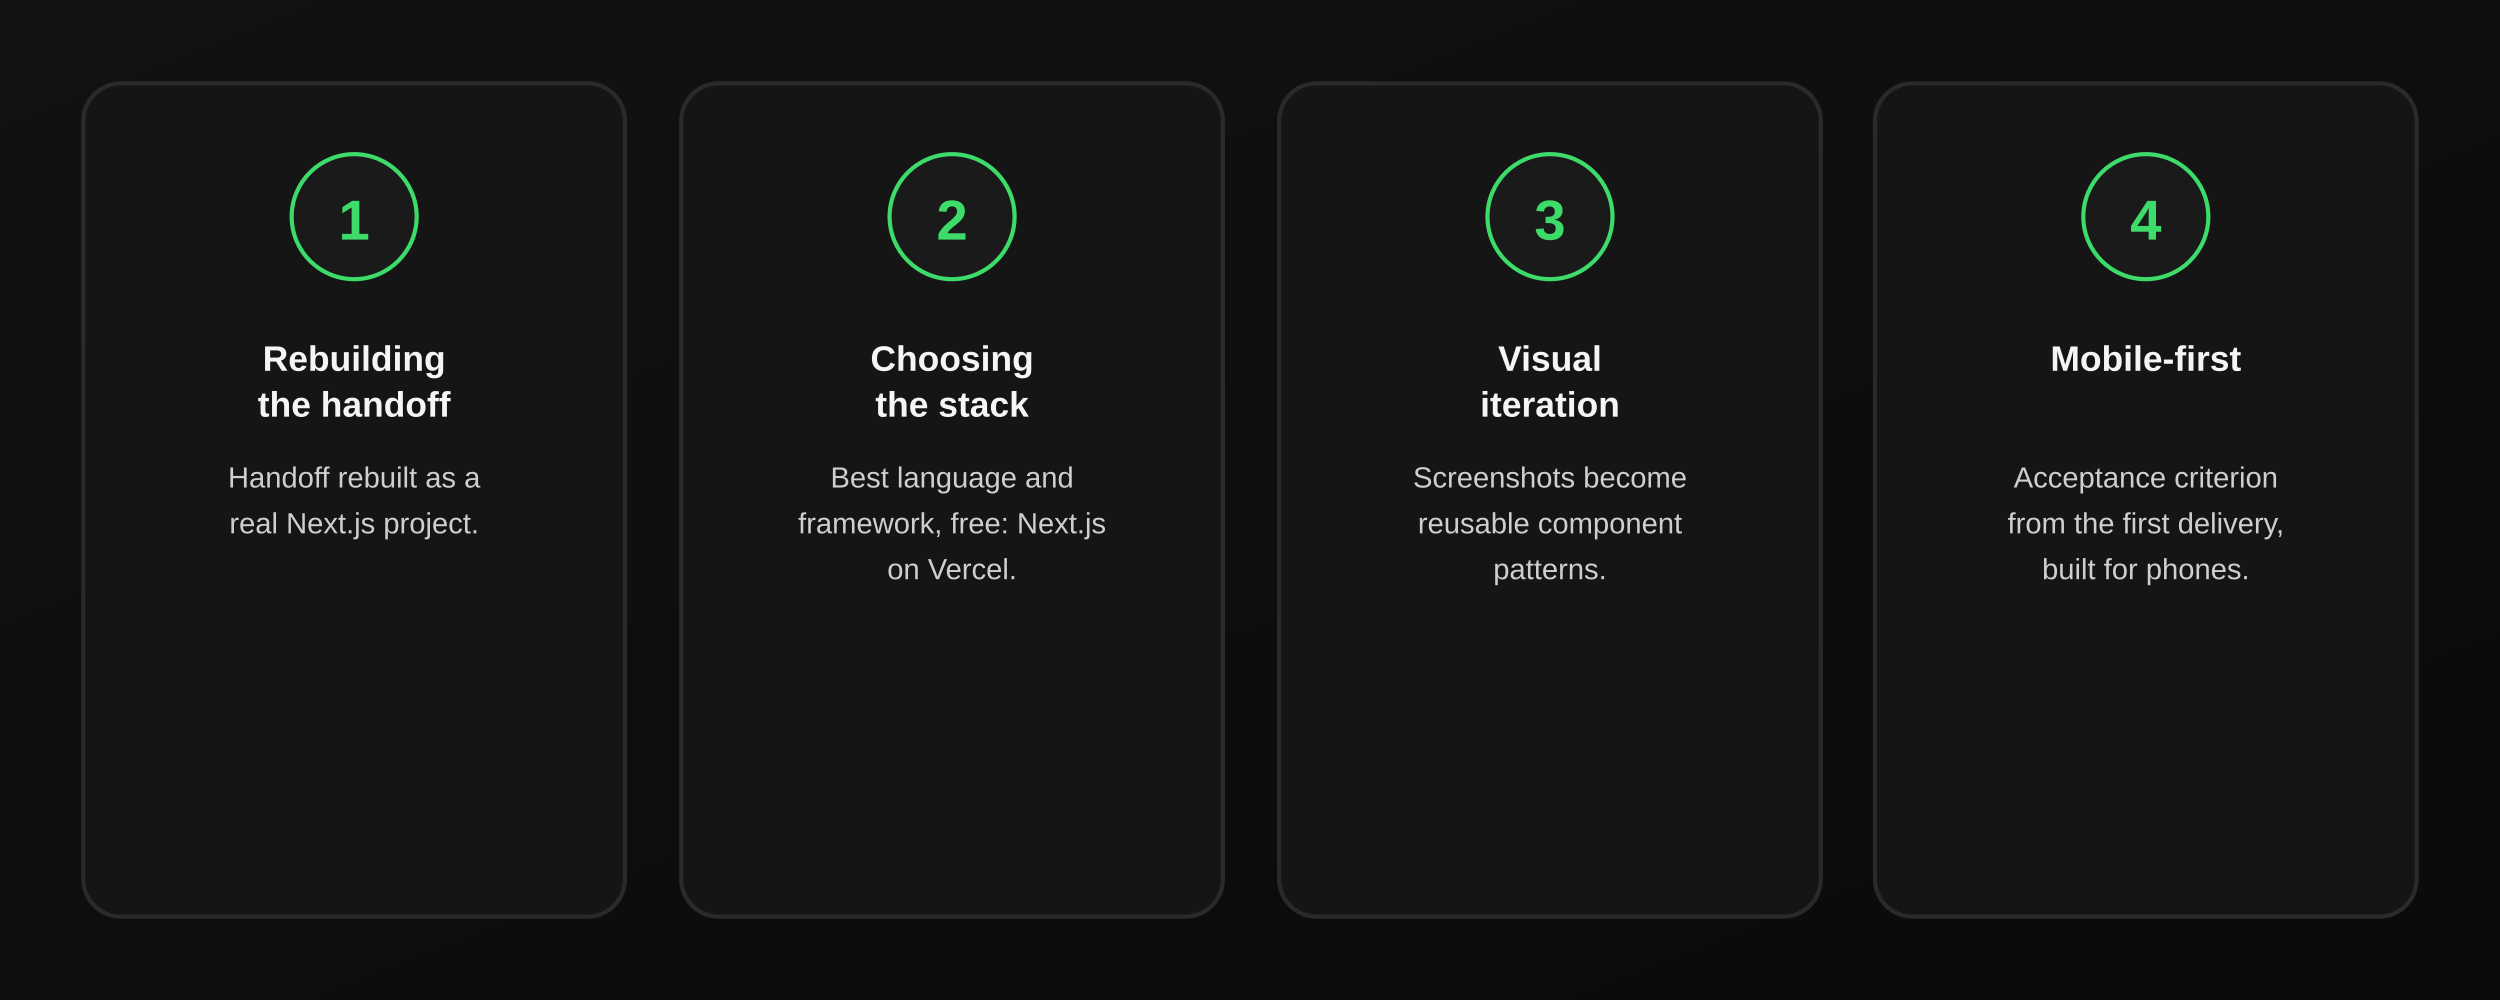
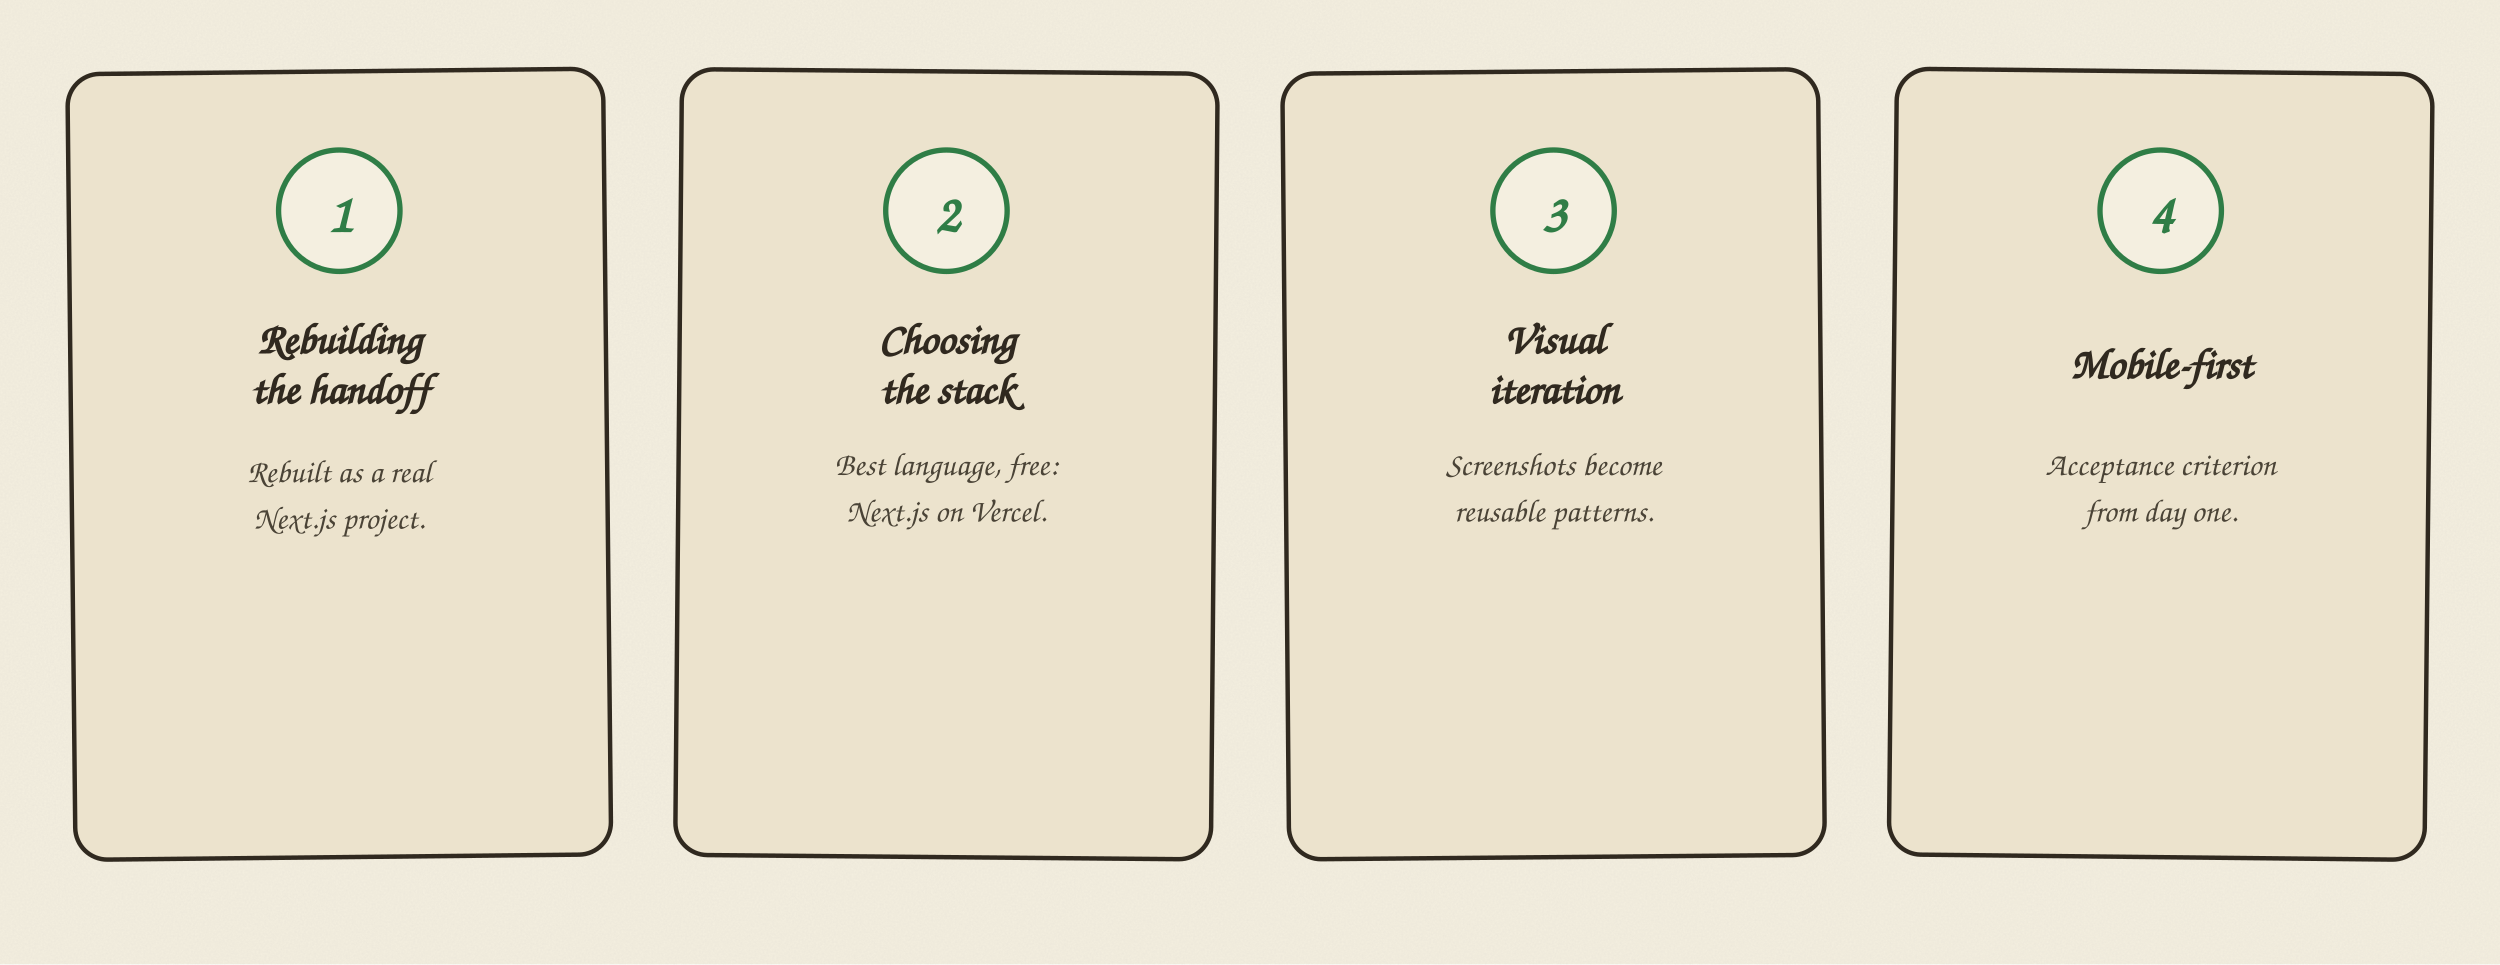
- <svg xmlns="http://www.w3.org/2000/svg" viewBox="0 0 1200 480">
+ <svg xmlns="http://www.w3.org/2000/svg" viewBox="0 0 1400 540">
  <defs>
-     <linearGradient id="bgStepsEn" x1="0" y1="0" x2="1" y2="1">
-       <stop offset="0%" stop-color="#121212" />
-       <stop offset="100%" stop-color="#0a0a0a" />
-     </linearGradient>
+     <filter id="paperNoisePsEn" x="-5%" y="-5%" width="110%" height="110%">
+       <feTurbulence type="fractalNoise" baseFrequency="0.9" numOctaves="2" result="noise" />
+       <feColorMatrix in="noise" type="matrix" values="0 0 0 0 0  0 0 0 0 0  0 0 0 0 0  0 0 0 0.03 0" />
+     </filter>
  </defs>
-   <rect width="1200" height="480" fill="url(#bgStepsEn)" />
-   <g font-family="Arial, sans-serif">
-     <rect x="40" y="40" width="260" height="400" rx="18" fill="#151515" stroke="#2a2a2a" stroke-width="2" />
-     <circle cx="170" cy="104" r="30" fill="#1a1a1a" stroke="#3ddc6a" stroke-width="2" />
-     <text x="170" y="115" text-anchor="middle" fill="#3ddc6a" font-size="27" font-weight="700">1</text>
-     <text x="170" y="178" text-anchor="middle" fill="#f5f5f5" font-size="17" font-weight="700">Rebuilding</text>
-     <text x="170" y="200" text-anchor="middle" fill="#f5f5f5" font-size="17" font-weight="700">the handoff</text>
-     <text x="170" y="234" text-anchor="middle" fill="#cfcfcf" font-size="14">Handoff rebuilt as a</text>
-     <text x="170" y="256" text-anchor="middle" fill="#cfcfcf" font-size="14">real Next.js project.</text>
-     <rect x="327" y="40" width="260" height="400" rx="18" fill="#151515" stroke="#2a2a2a" stroke-width="2" />
-     <circle cx="457" cy="104" r="30" fill="#1a1a1a" stroke="#3ddc6a" stroke-width="2" />
-     <text x="457" y="115" text-anchor="middle" fill="#3ddc6a" font-size="27" font-weight="700">2</text>
-     <text x="457" y="178" text-anchor="middle" fill="#f5f5f5" font-size="17" font-weight="700">Choosing</text>
-     <text x="457" y="200" text-anchor="middle" fill="#f5f5f5" font-size="17" font-weight="700">the stack</text>
-     <text x="457" y="234" text-anchor="middle" fill="#cfcfcf" font-size="14">Best language and</text>
-     <text x="457" y="256" text-anchor="middle" fill="#cfcfcf" font-size="14">framework, free: Next.js</text>
-     <text x="457" y="278" text-anchor="middle" fill="#cfcfcf" font-size="14">on Vercel.</text>
-     <rect x="614" y="40" width="260" height="400" rx="18" fill="#151515" stroke="#2a2a2a" stroke-width="2" />
-     <circle cx="744" cy="104" r="30" fill="#1a1a1a" stroke="#3ddc6a" stroke-width="2" />
-     <text x="744" y="115" text-anchor="middle" fill="#3ddc6a" font-size="27" font-weight="700">3</text>
-     <text x="744" y="178" text-anchor="middle" fill="#f5f5f5" font-size="17" font-weight="700">Visual</text>
-     <text x="744" y="200" text-anchor="middle" fill="#f5f5f5" font-size="17" font-weight="700">iteration</text>
-     <text x="744" y="234" text-anchor="middle" fill="#cfcfcf" font-size="14">Screenshots become</text>
-     <text x="744" y="256" text-anchor="middle" fill="#cfcfcf" font-size="14">reusable component</text>
-     <text x="744" y="278" text-anchor="middle" fill="#cfcfcf" font-size="14">patterns.</text>
-     <rect x="900" y="40" width="260" height="400" rx="18" fill="#151515" stroke="#2a2a2a" stroke-width="2" />
-     <circle cx="1030" cy="104" r="30" fill="#1a1a1a" stroke="#3ddc6a" stroke-width="2" />
-     <text x="1030" y="115" text-anchor="middle" fill="#3ddc6a" font-size="27" font-weight="700">4</text>
-     <text x="1030" y="178" text-anchor="middle" fill="#f5f5f5" font-size="17" font-weight="700">Mobile-first</text>
-     <text x="1030" y="234" text-anchor="middle" fill="#cfcfcf" font-size="14">Acceptance criterion</text>
-     <text x="1030" y="256" text-anchor="middle" fill="#cfcfcf" font-size="14">from the first delivery,</text>
-     <text x="1030" y="278" text-anchor="middle" fill="#cfcfcf" font-size="14">built for phones.</text>
+   <rect width="1400" height="540" fill="#f4efe0" />
+   <rect width="1400" height="540" filter="url(#paperNoisePsEn)" />
+   <g font-family="'Comic Sans MS','Segoe Print','Bradley Hand',cursive">
+     <g transform="rotate(-0.6 190 260)">
+       <rect x="40" y="40" width="300" height="440" rx="18" fill="#ece3cd" stroke="#30291f" stroke-width="2.5" />
+     </g>
+     <circle cx="190" cy="118" r="34" fill="#f4efe0" stroke="#2f7d46" stroke-width="3" />
+     <text x="190" y="130" text-anchor="middle" fill="#2f7d46" font-size="30" font-weight="700">1</text>
+     <text x="190" y="198" text-anchor="middle" fill="#30291f" font-size="24" font-weight="700">Rebuilding</text>
+     <text x="190" y="226" text-anchor="middle" fill="#30291f" font-size="24" font-weight="700">the handoff</text>
+     <text x="190" y="270" text-anchor="middle" fill="#4a4336" font-size="18">Rebuilt as a real</text>
+     <text x="190" y="296" text-anchor="middle" fill="#4a4336" font-size="18">Next.js project.</text>
+     <g transform="rotate(0.5 530 260)">
+       <rect x="380" y="40" width="300" height="440" rx="18" fill="#ece3cd" stroke="#30291f" stroke-width="2.5" />
+     </g>
+     <circle cx="530" cy="118" r="34" fill="#f4efe0" stroke="#2f7d46" stroke-width="3" />
+     <text x="530" y="130" text-anchor="middle" fill="#2f7d46" font-size="30" font-weight="700">2</text>
+     <text x="530" y="198" text-anchor="middle" fill="#30291f" font-size="24" font-weight="700">Choosing</text>
+     <text x="530" y="226" text-anchor="middle" fill="#30291f" font-size="24" font-weight="700">the stack</text>
+     <text x="530" y="266" text-anchor="middle" fill="#4a4336" font-size="18">Best language, free:</text>
+     <text x="530" y="292" text-anchor="middle" fill="#4a4336" font-size="18">Next.js on Vercel.</text>
+     <g transform="rotate(-0.5 870 260)">
+       <rect x="720" y="40" width="300" height="440" rx="18" fill="#ece3cd" stroke="#30291f" stroke-width="2.5" />
+     </g>
+     <circle cx="870" cy="118" r="34" fill="#f4efe0" stroke="#2f7d46" stroke-width="3" />
+     <text x="870" y="130" text-anchor="middle" fill="#2f7d46" font-size="30" font-weight="700">3</text>
+     <text x="870" y="198" text-anchor="middle" fill="#30291f" font-size="24" font-weight="700">Visual</text>
+     <text x="870" y="226" text-anchor="middle" fill="#30291f" font-size="24" font-weight="700">iteration</text>
+     <text x="870" y="266" text-anchor="middle" fill="#4a4336" font-size="18">Screenshots become</text>
+     <text x="870" y="292" text-anchor="middle" fill="#4a4336" font-size="18">reusable patterns.</text>
+     <g transform="rotate(0.6 1210 260)">
+       <rect x="1060" y="40" width="300" height="440" rx="18" fill="#ece3cd" stroke="#30291f" stroke-width="2.5" />
+     </g>
+     <circle cx="1210" cy="118" r="34" fill="#f4efe0" stroke="#2f7d46" stroke-width="3" />
+     <text x="1210" y="130" text-anchor="middle" fill="#2f7d46" font-size="30" font-weight="700">4</text>
+     <text x="1210" y="212" text-anchor="middle" fill="#30291f" font-size="24" font-weight="700">Mobile-first</text>
+     <text x="1210" y="266" text-anchor="middle" fill="#4a4336" font-size="18">Acceptance criterion</text>
+     <text x="1210" y="292" text-anchor="middle" fill="#4a4336" font-size="18">from day one.</text>
  </g>
</svg>
